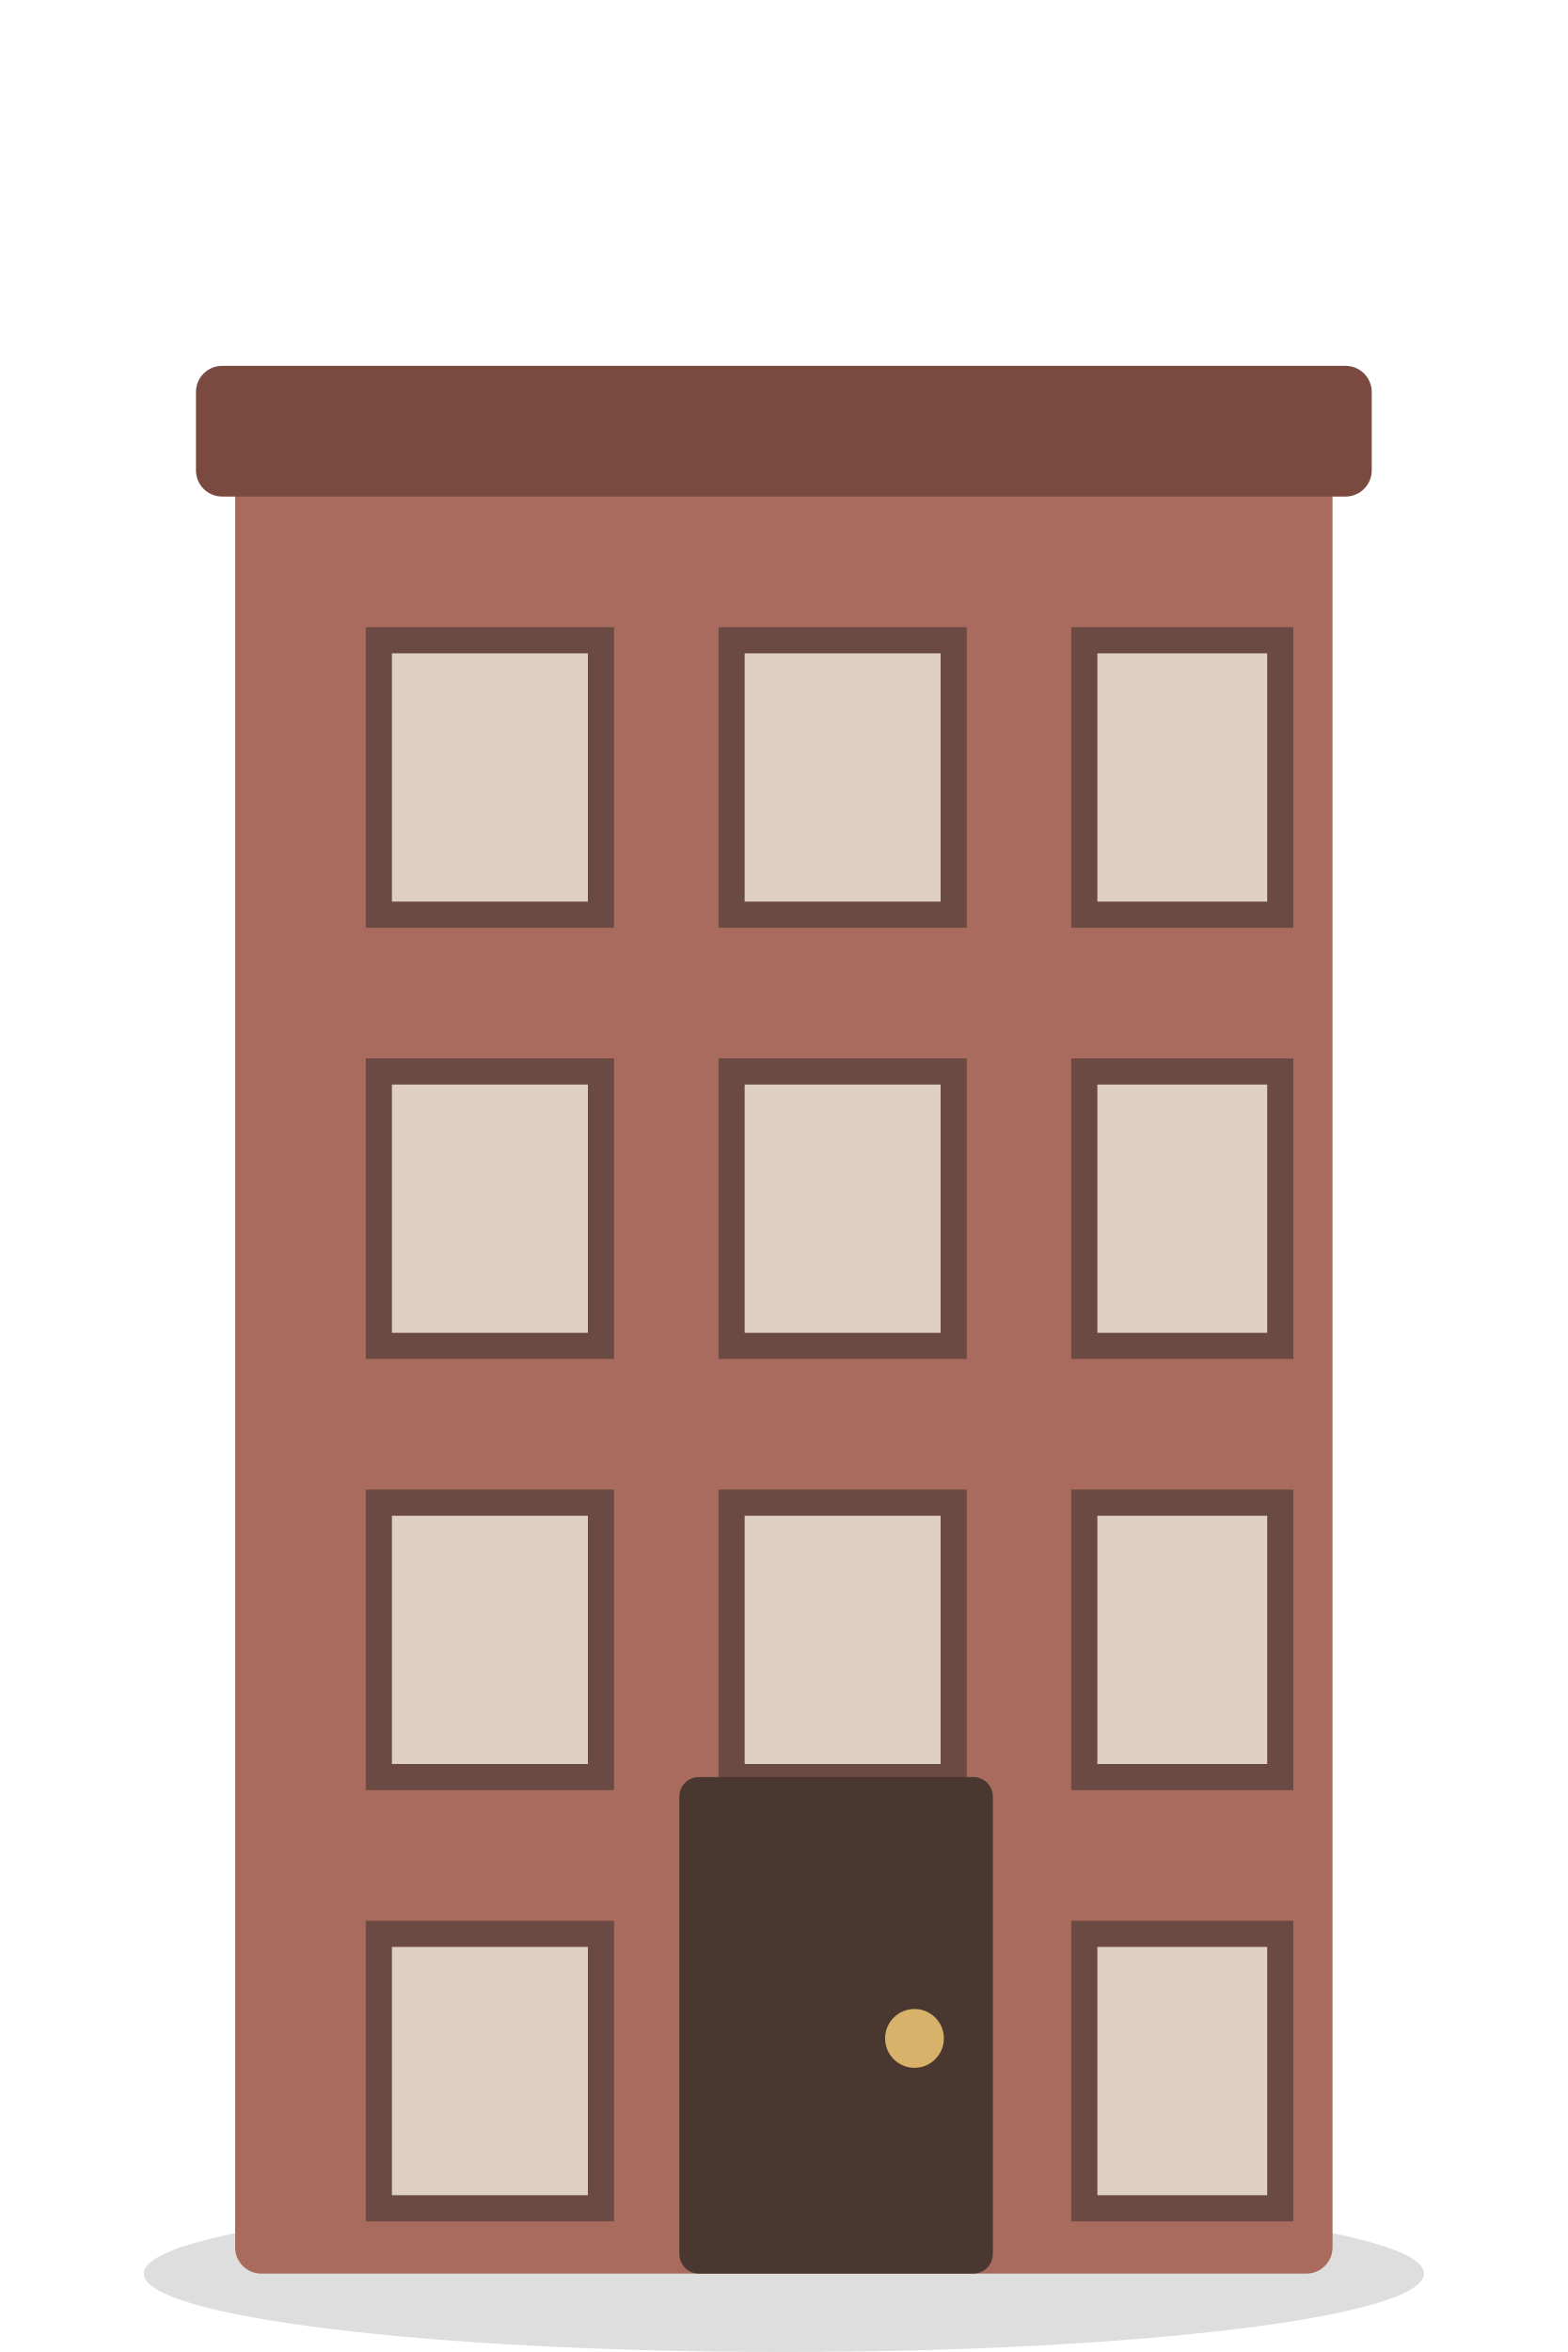
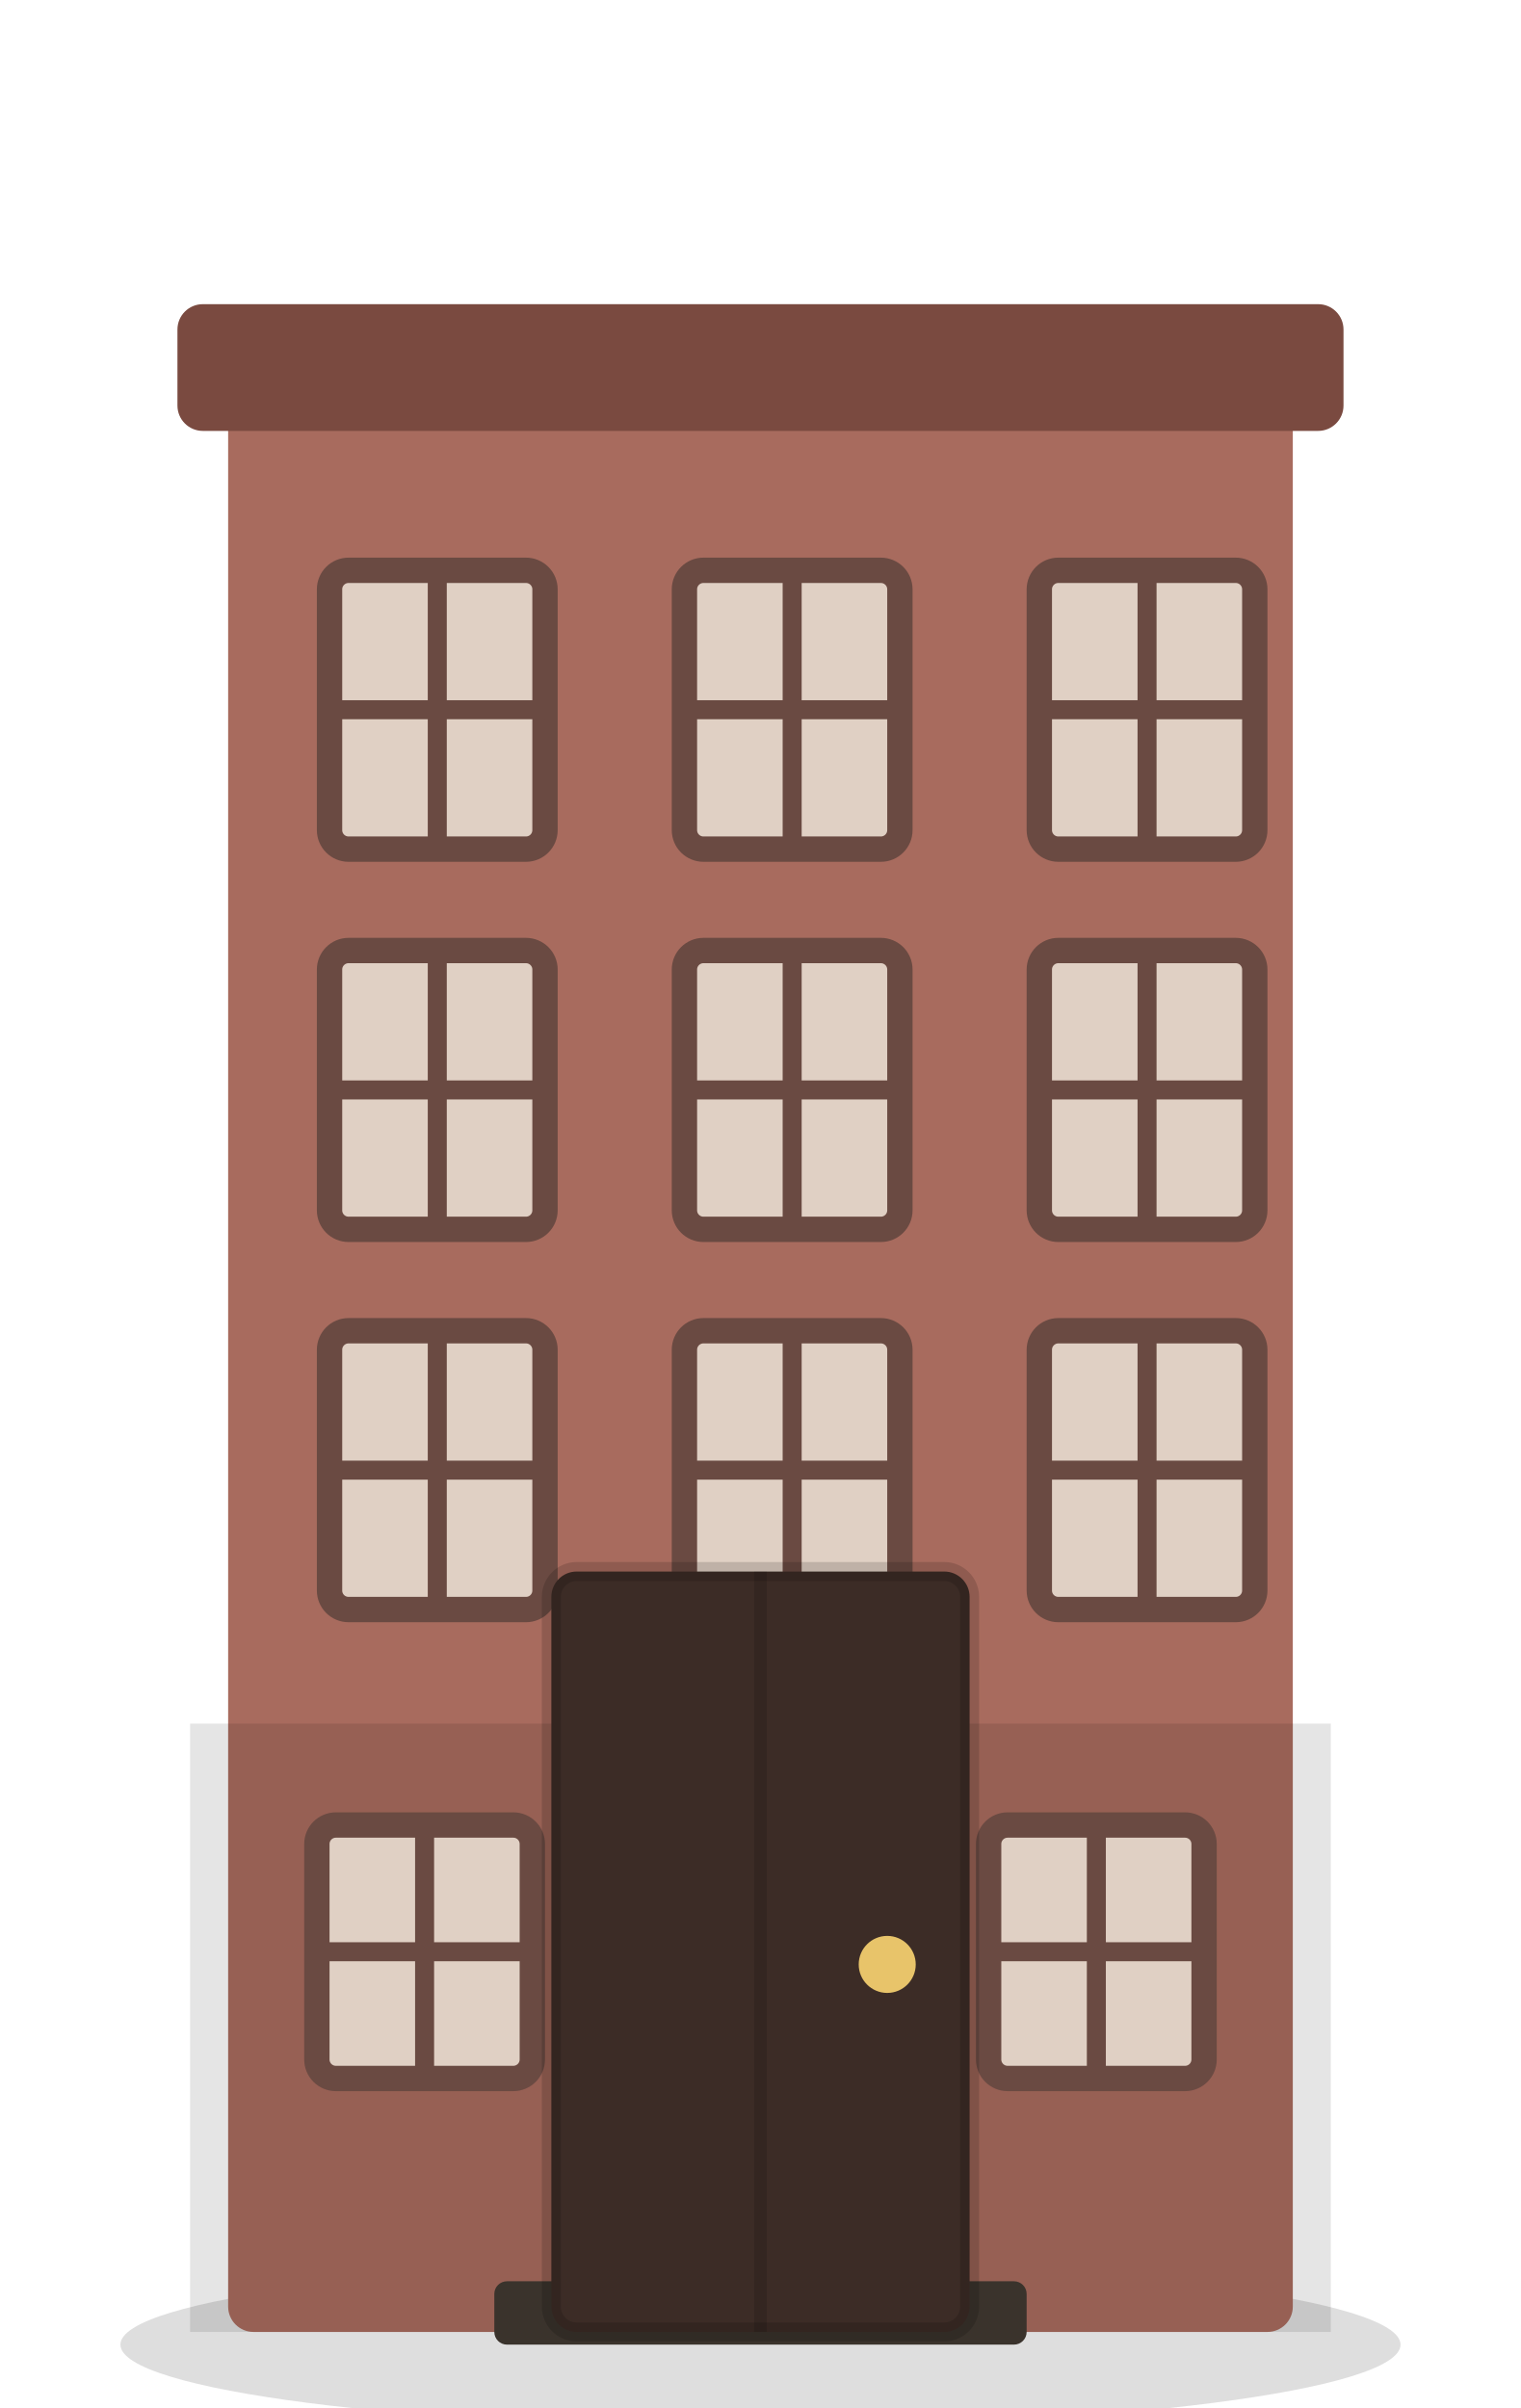
- <svg xmlns="http://www.w3.org/2000/svg" width="240" height="360" viewBox="0 0 240 360">
-   <ellipse cx="120" cy="348" rx="98" ry="12" fill="#000" opacity="0.13" />
-   <rect x="36" y="70" width="168" height="278" rx="4" fill="#a86b5e" />
-   <rect x="30" y="56" width="180" height="20" rx="4" fill="#7a4a40" />
-   <g fill="#e0d0c4" stroke="#6a4a42" stroke-width="4">
-     <rect x="58" y="98" width="34" height="42" />
-     <rect x="112" y="98" width="34" height="42" />
-     <rect x="166" y="98" width="30" height="42" />
-     <rect x="58" y="164" width="34" height="42" />
-     <rect x="112" y="164" width="34" height="42" />
-     <rect x="166" y="164" width="30" height="42" />
-     <rect x="58" y="230" width="34" height="42" />
-     <rect x="112" y="230" width="34" height="42" />
-     <rect x="166" y="230" width="30" height="42" />
-     <rect x="58" y="296" width="34" height="42" />
-     <rect x="112" y="296" width="34" height="42" />
-     <rect x="166" y="296" width="30" height="42" />
-   </g>
-   <rect x="104" y="272" width="48" height="76" rx="3" fill="#4a3830" />
-   <circle cx="140" cy="312" r="4.5" fill="#d8b26a" />
+ <svg xmlns="http://www.w3.org/2000/svg" width="240" height="380" viewBox="0 0 240 380">
+   <ellipse cx="120" cy="370" rx="101" ry="13" fill="#000" opacity="0.13" />
+   <rect x="36" y="64" width="168" height="304" rx="4" fill="#a86b5e" />
+   <rect x="28" y="48" width="184" height="20" rx="4" fill="#7a4a40" />
+   <rect x="30" y="272" width="180" height="96" fill="#0000001a" />
+   <rect x="52" y="90" width="34" height="44" rx="3" fill="#e0d0c4" />
+   <rect x="52" y="90" width="34" height="44" rx="3" fill="none" stroke="#6a4a42" stroke-width="4" />
+   <path d="M69 90 V134 M52 112 H86" stroke="#6a4a42" stroke-width="3" />
+   <rect x="108" y="90" width="34" height="44" rx="3" fill="#e0d0c4" />
+   <rect x="108" y="90" width="34" height="44" rx="3" fill="none" stroke="#6a4a42" stroke-width="4" />
+   <path d="M125 90 V134 M108 112 H142" stroke="#6a4a42" stroke-width="3" />
+   <rect x="164" y="90" width="34" height="44" rx="3" fill="#e0d0c4" />
+   <rect x="164" y="90" width="34" height="44" rx="3" fill="none" stroke="#6a4a42" stroke-width="4" />
+   <path d="M181 90 V134 M164 112 H198" stroke="#6a4a42" stroke-width="3" />
+   <rect x="52" y="150" width="34" height="44" rx="3" fill="#e0d0c4" />
+   <rect x="52" y="150" width="34" height="44" rx="3" fill="none" stroke="#6a4a42" stroke-width="4" />
+   <path d="M69 150 V194 M52 172 H86" stroke="#6a4a42" stroke-width="3" />
+   <rect x="108" y="150" width="34" height="44" rx="3" fill="#e0d0c4" />
+   <rect x="108" y="150" width="34" height="44" rx="3" fill="none" stroke="#6a4a42" stroke-width="4" />
+   <path d="M125 150 V194 M108 172 H142" stroke="#6a4a42" stroke-width="3" />
+   <rect x="164" y="150" width="34" height="44" rx="3" fill="#e0d0c4" />
+   <rect x="164" y="150" width="34" height="44" rx="3" fill="none" stroke="#6a4a42" stroke-width="4" />
+   <path d="M181 150 V194 M164 172 H198" stroke="#6a4a42" stroke-width="3" />
+   <rect x="52" y="210" width="34" height="44" rx="3" fill="#e0d0c4" />
+   <rect x="52" y="210" width="34" height="44" rx="3" fill="none" stroke="#6a4a42" stroke-width="4" />
+   <path d="M69 210 V254 M52 232 H86" stroke="#6a4a42" stroke-width="3" />
+   <rect x="108" y="210" width="34" height="44" rx="3" fill="#e0d0c4" />
+   <rect x="108" y="210" width="34" height="44" rx="3" fill="none" stroke="#6a4a42" stroke-width="4" />
+   <path d="M125 210 V254 M108 232 H142" stroke="#6a4a42" stroke-width="3" />
+   <rect x="164" y="210" width="34" height="44" rx="3" fill="#e0d0c4" />
+   <rect x="164" y="210" width="34" height="44" rx="3" fill="none" stroke="#6a4a42" stroke-width="4" />
+   <path d="M181 210 V254 M164 232 H198" stroke="#6a4a42" stroke-width="3" />
+   <rect x="50" y="288" width="34" height="40" rx="3" fill="#e0d0c4" />
+   <rect x="50" y="288" width="34" height="40" rx="3" fill="none" stroke="#6a4a42" stroke-width="4" />
+   <path d="M67 288 V328 M50 308 H84" stroke="#6a4a42" stroke-width="3" />
+   <rect x="156" y="288" width="34" height="40" rx="3" fill="#e0d0c4" />
+   <rect x="156" y="288" width="34" height="40" rx="3" fill="none" stroke="#6a4a42" stroke-width="4" />
+   <path d="M173 288 V328 M156 308 H190" stroke="#6a4a42" stroke-width="3" />
+   <rect x="78" y="360" width="84" height="10" rx="2" fill="#3a332c" />
+   <rect x="87" y="248" width="66" height="120" rx="4" fill="#3c2c26" />
+   <rect x="87" y="248" width="66" height="120" rx="4" fill="none" stroke="#00000026" stroke-width="3" />
+   <line x1="120" y1="248" x2="120" y2="368" stroke="#00000022" stroke-width="2" />
+   <circle cx="140" cy="310" r="4.5" fill="#e8c46a" />
</svg>
